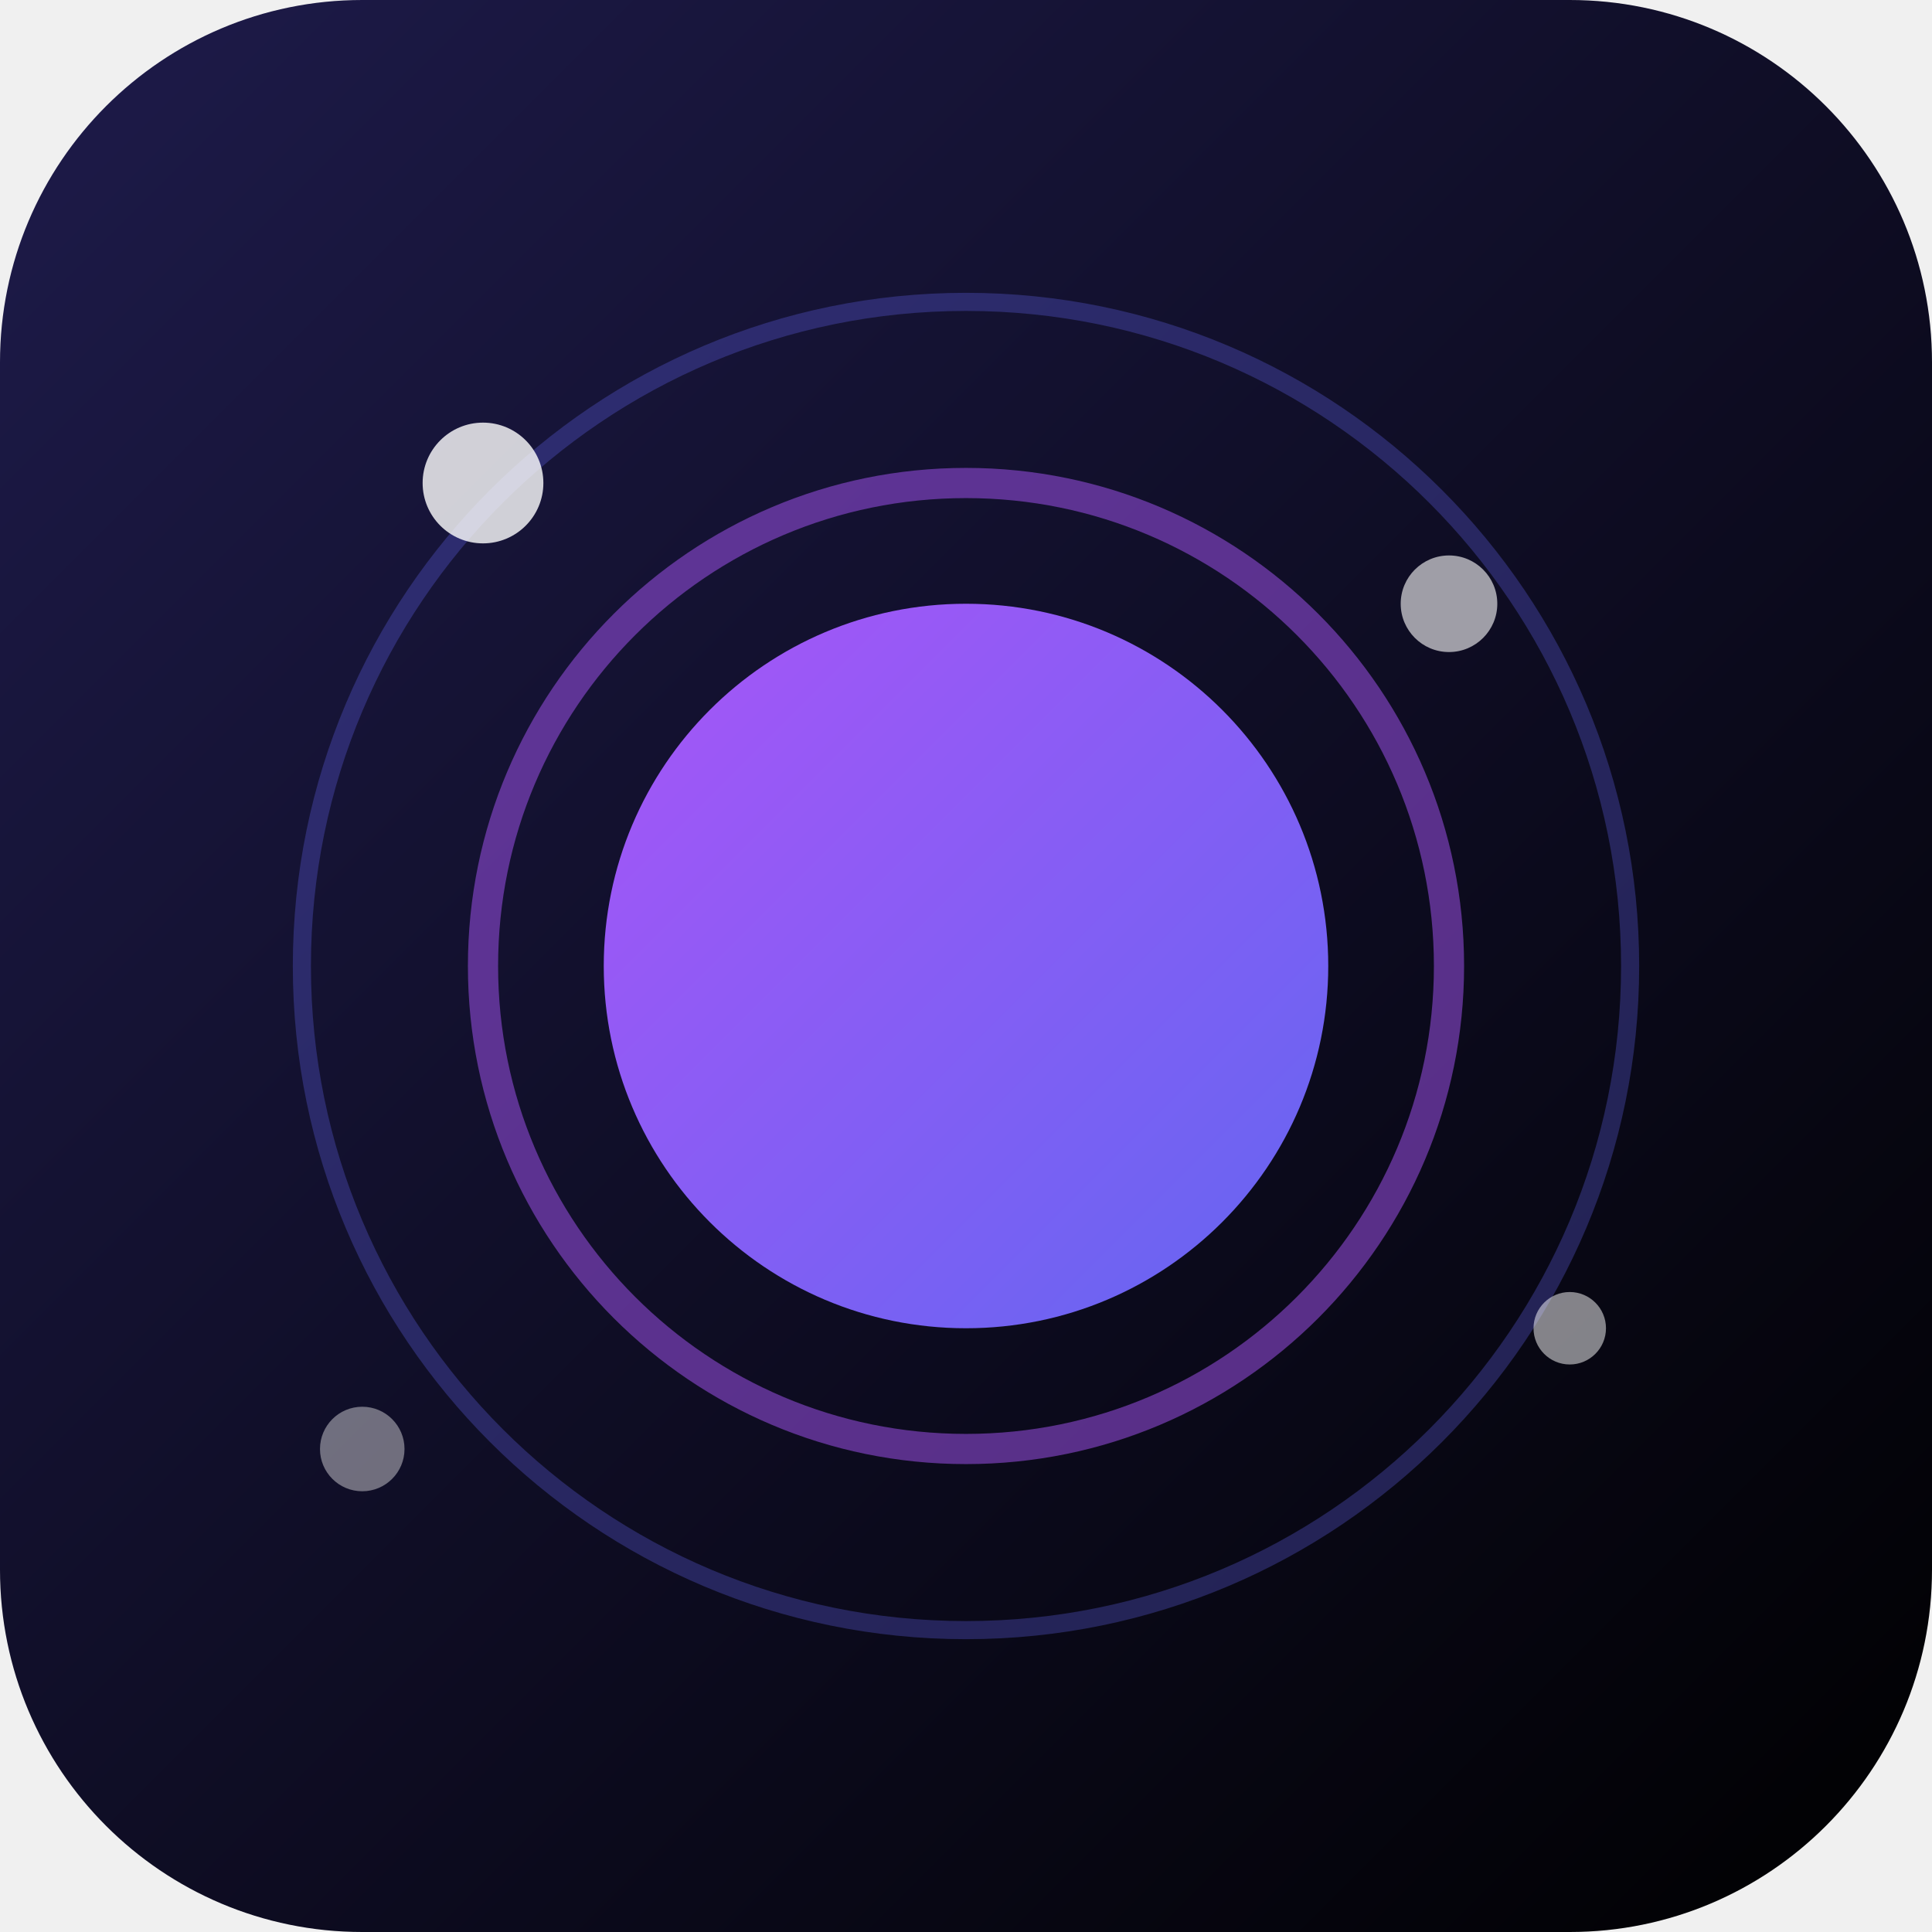
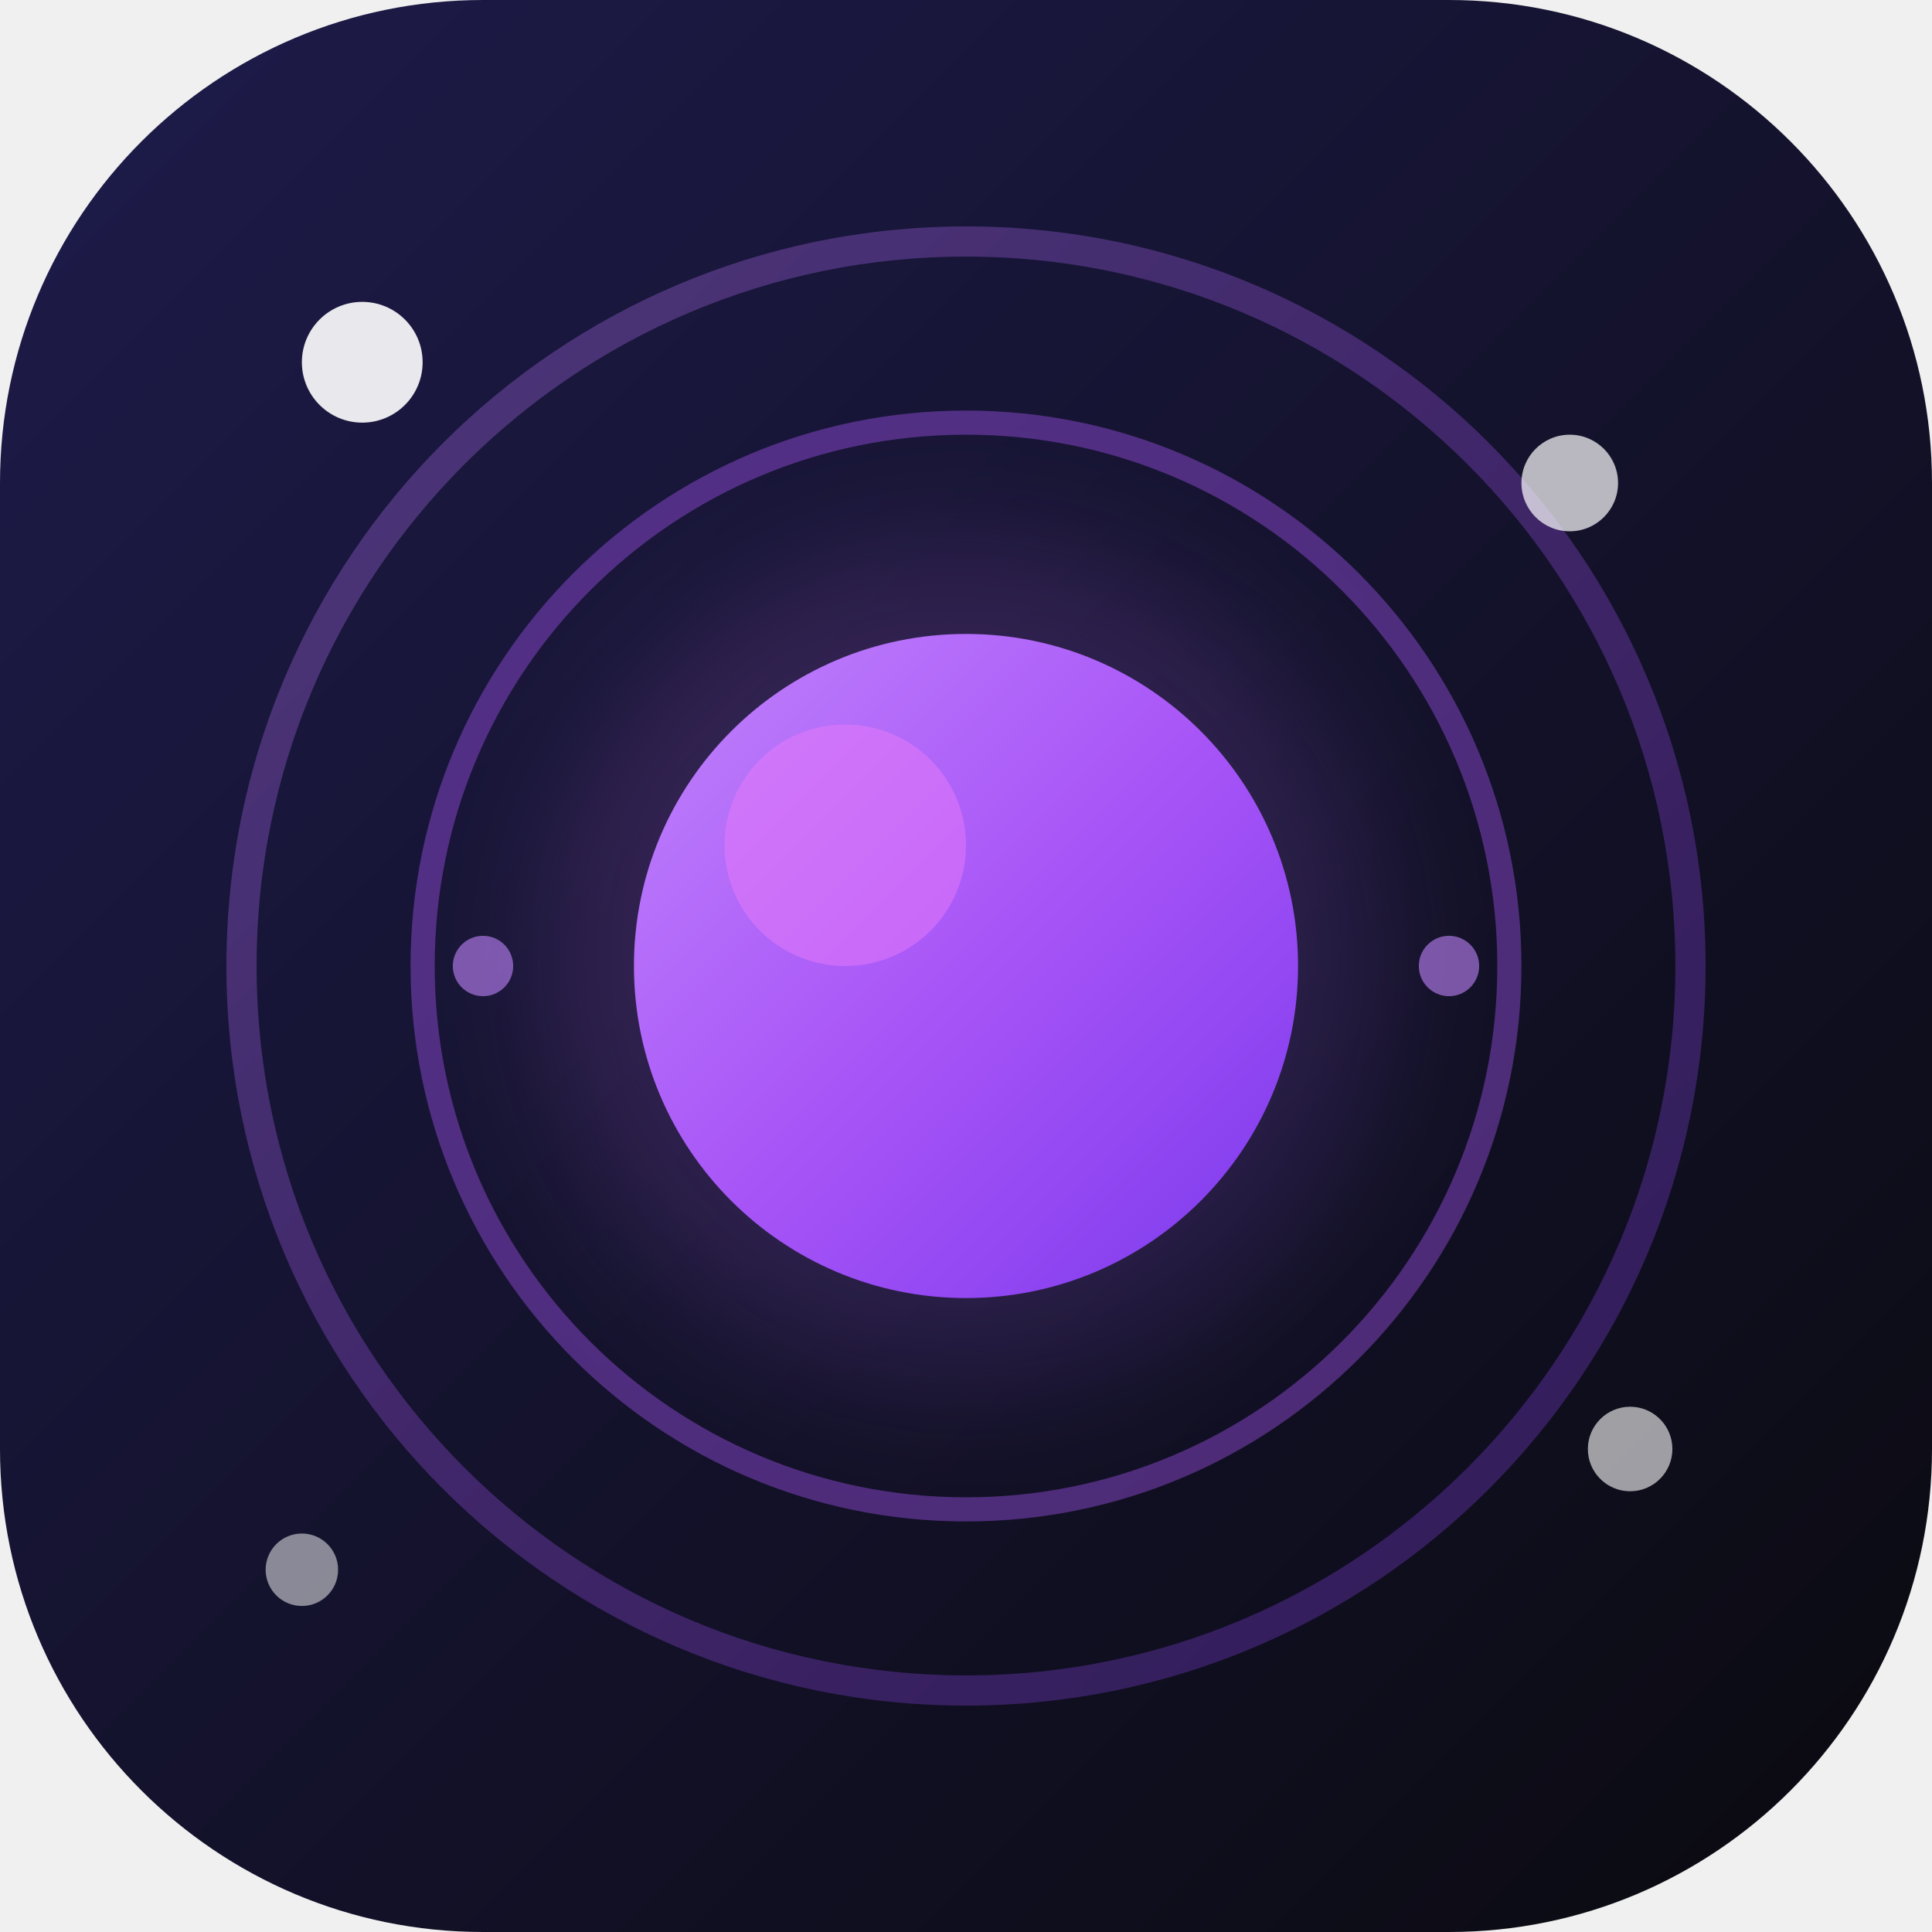
<svg xmlns="http://www.w3.org/2000/svg" viewBox="0 0 32 32">
  <defs>
    <linearGradient id="bg" x1="0%" y1="0%" x2="100%" y2="100%">
      <stop offset="0%" style="stop-color:#1e1b4b" />
-       <stop offset="100%" style="stop-color:#000000" />
+       <stop offset="100%" style="stop-color:#0a0a0f" />
    </linearGradient>
    <linearGradient id="star" x1="0%" y1="0%" x2="100%" y2="100%">
-       <stop offset="0%" style="stop-color:#a855f7" />
-       <stop offset="100%" style="stop-color:#6366f1" />
+       <stop offset="0%" style="stop-color:#c084fc" />
+       <stop offset="50%" style="stop-color:#a855f7" />
+       <stop offset="100%" style="stop-color:#7c3aed" />
    </linearGradient>
+     <linearGradient id="glow" x1="0%" y1="0%" x2="100%" y2="100%">
+       <stop offset="0%" style="stop-color:#e879f9" />
+       <stop offset="100%" style="stop-color:#8b5cf6" />
+     </linearGradient>
+     <filter id="blur" x="-50%" y="-50%" width="200%" height="200%">
+       <feGaussianBlur in="SourceGraphic" stdDeviation="1" />
+     </filter>
  </defs>
-   <rect width="32" height="32" rx="6" fill="url(#bg)" />
-   <circle cx="16" cy="16" r="6" fill="url(#star)" />
-   <circle cx="16" cy="16" r="8" fill="none" stroke="#a855f7" stroke-width="0.5" opacity="0.5" />
-   <circle cx="16" cy="16" r="11" fill="none" stroke="#6366f1" stroke-width="0.3" opacity="0.3" />
-   <circle cx="8" cy="8" r="1" fill="#ffffff" opacity="0.8" />
-   <circle cx="24" cy="10" r="0.8" fill="#ffffff" opacity="0.6" />
-   <circle cx="26" cy="22" r="0.6" fill="#ffffff" opacity="0.5" />
-   <circle cx="6" cy="24" r="0.7" fill="#ffffff" opacity="0.4" />
+   <rect width="32" height="32" rx="8" fill="url(#bg)" />
+   <circle cx="16" cy="16" r="12" fill="none" stroke="url(#star)" stroke-width="0.5" opacity="0.3" />
+   <circle cx="16" cy="16" r="9" fill="none" stroke="#a855f7" stroke-width="0.4" opacity="0.4" />
+   <circle cx="16" cy="16" r="7" fill="url(#glow)" opacity="0.15" filter="url(#blur)" />
+   <circle cx="16" cy="16" r="5.5" fill="url(#star)" />
+   <circle cx="14" cy="14" r="2" fill="#e879f9" opacity="0.5" />
+   <circle cx="6" cy="6" r="1" fill="#ffffff" opacity="0.9" />
+   <circle cx="26" cy="8" r="0.8" fill="#ffffff" opacity="0.7" />
+   <circle cx="27" cy="24" r="0.7" fill="#ffffff" opacity="0.6" />
+   <circle cx="5" cy="26" r="0.6" fill="#ffffff" opacity="0.5" />
+   <circle cx="8" cy="16" r="0.5" fill="#c084fc" opacity="0.6" />
+   <circle cx="24" cy="16" r="0.5" fill="#c084fc" opacity="0.6" />
</svg>
